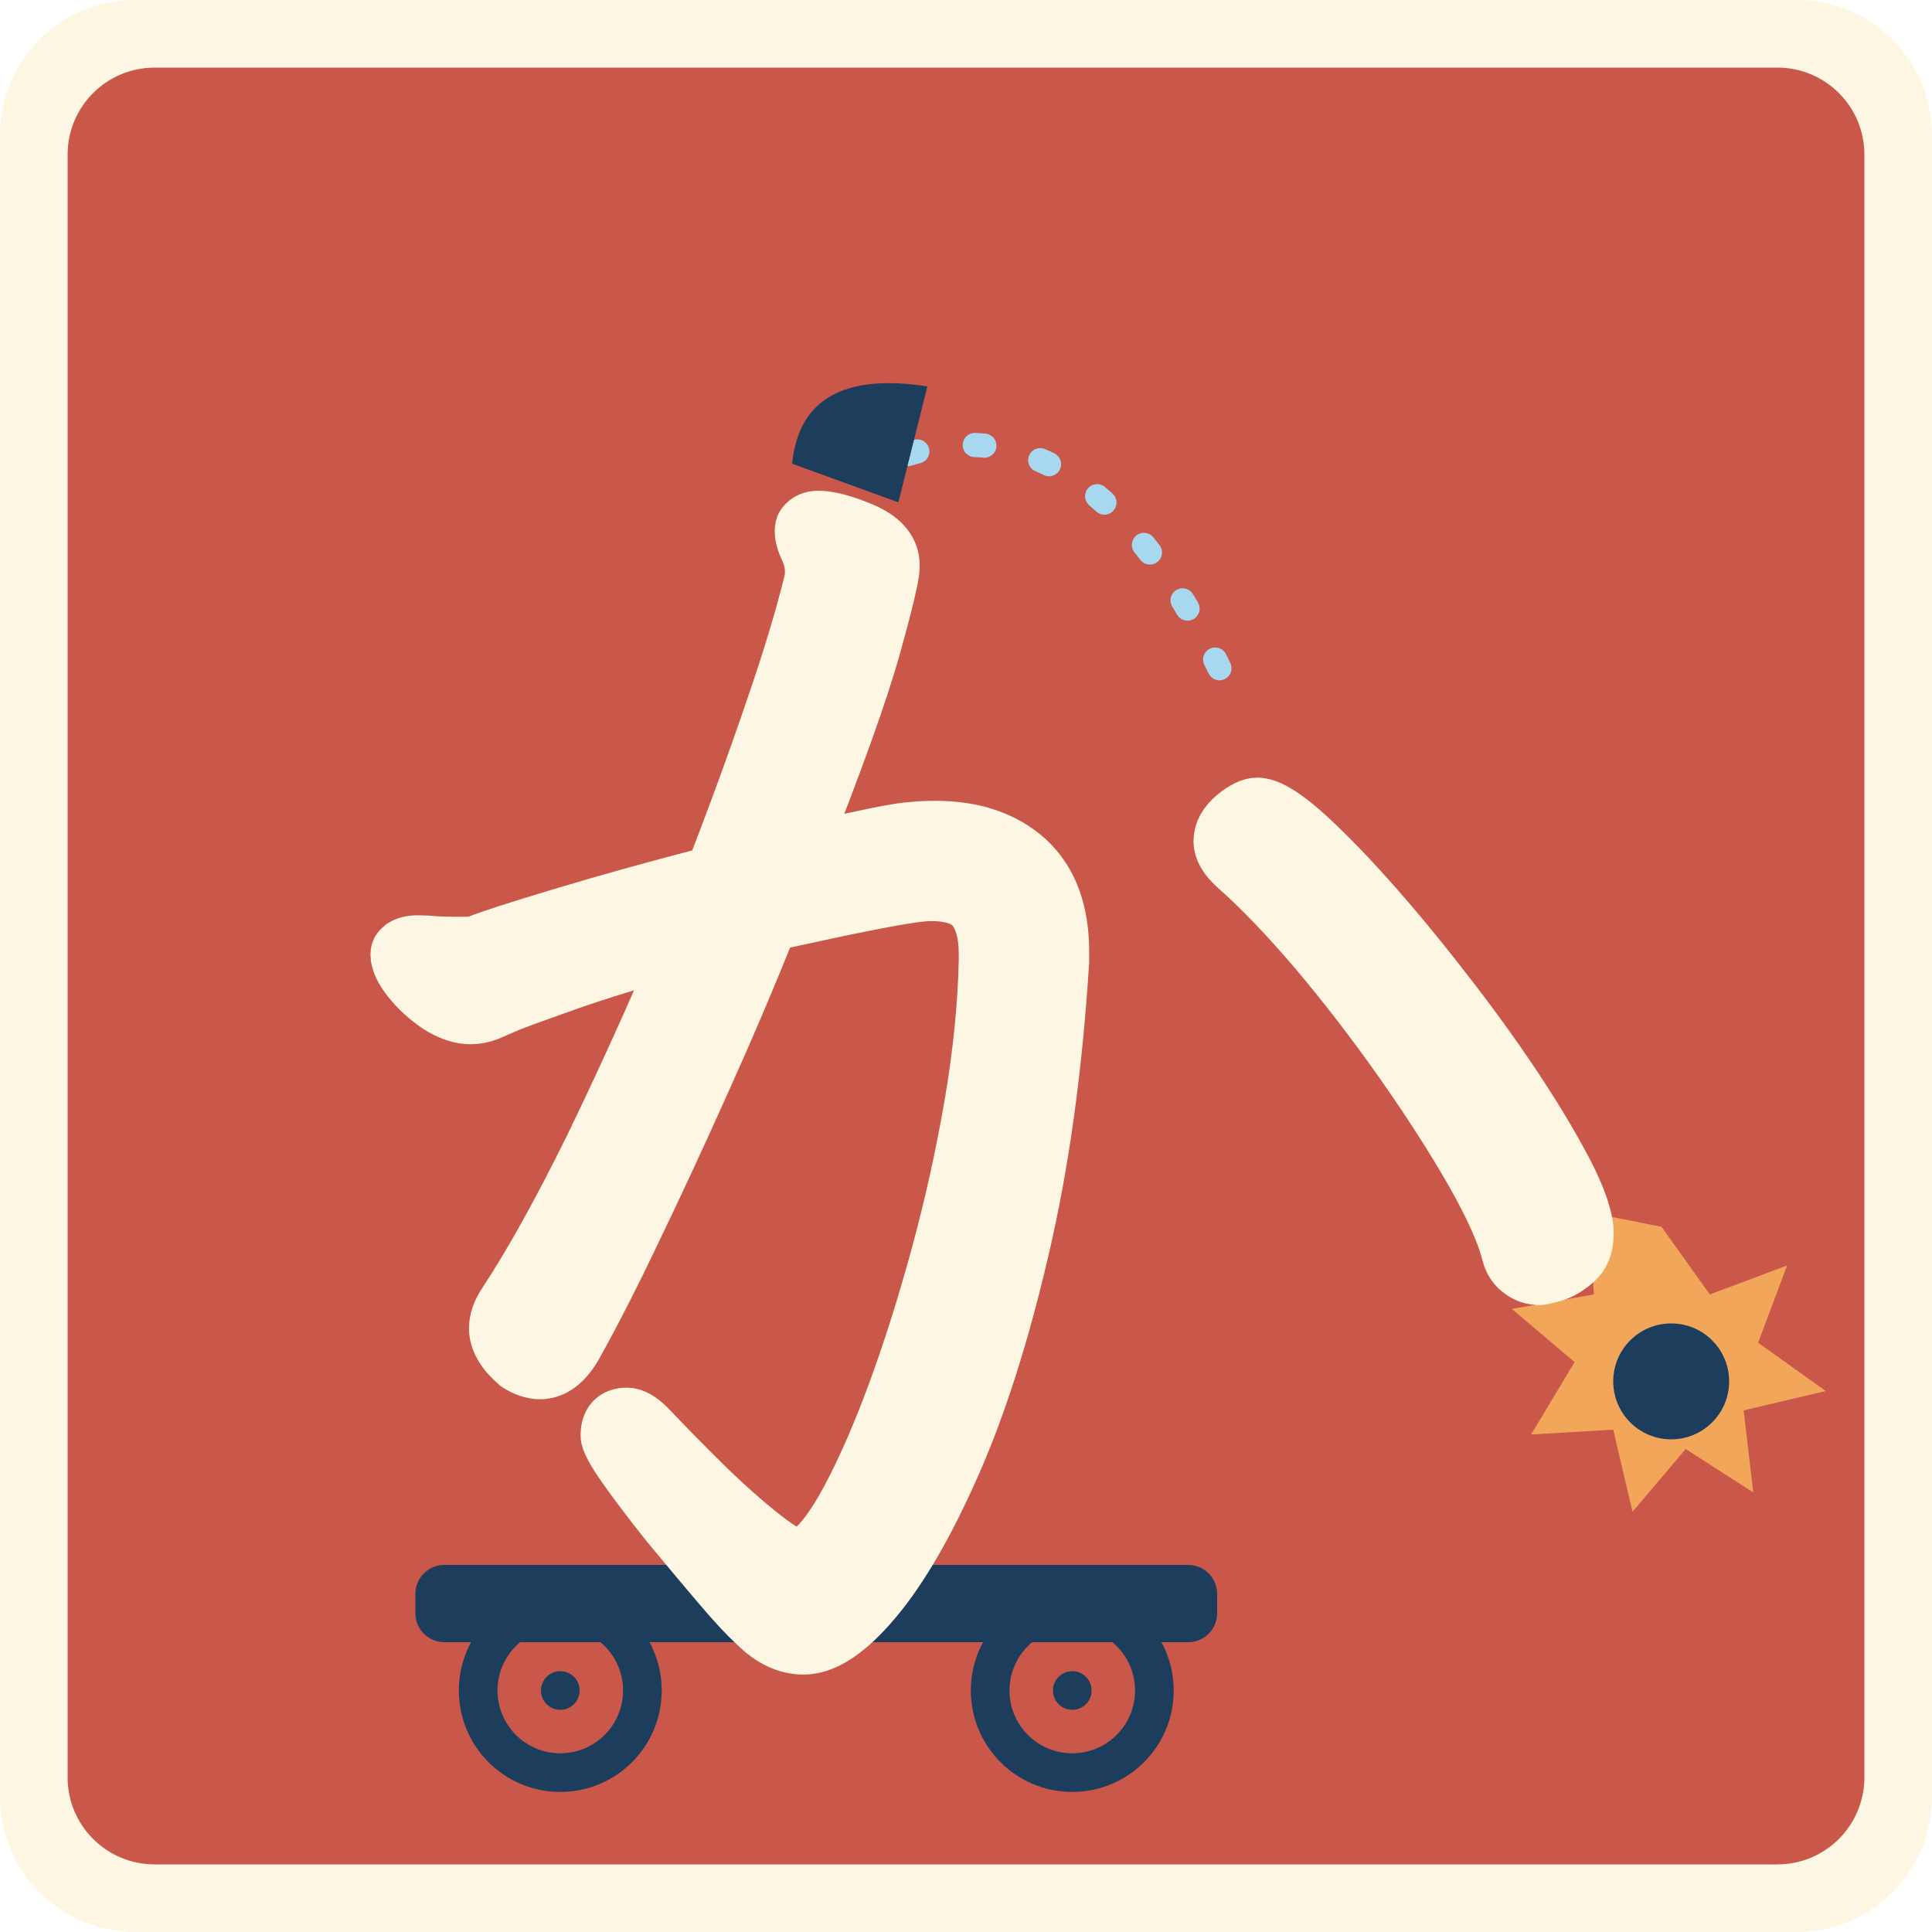
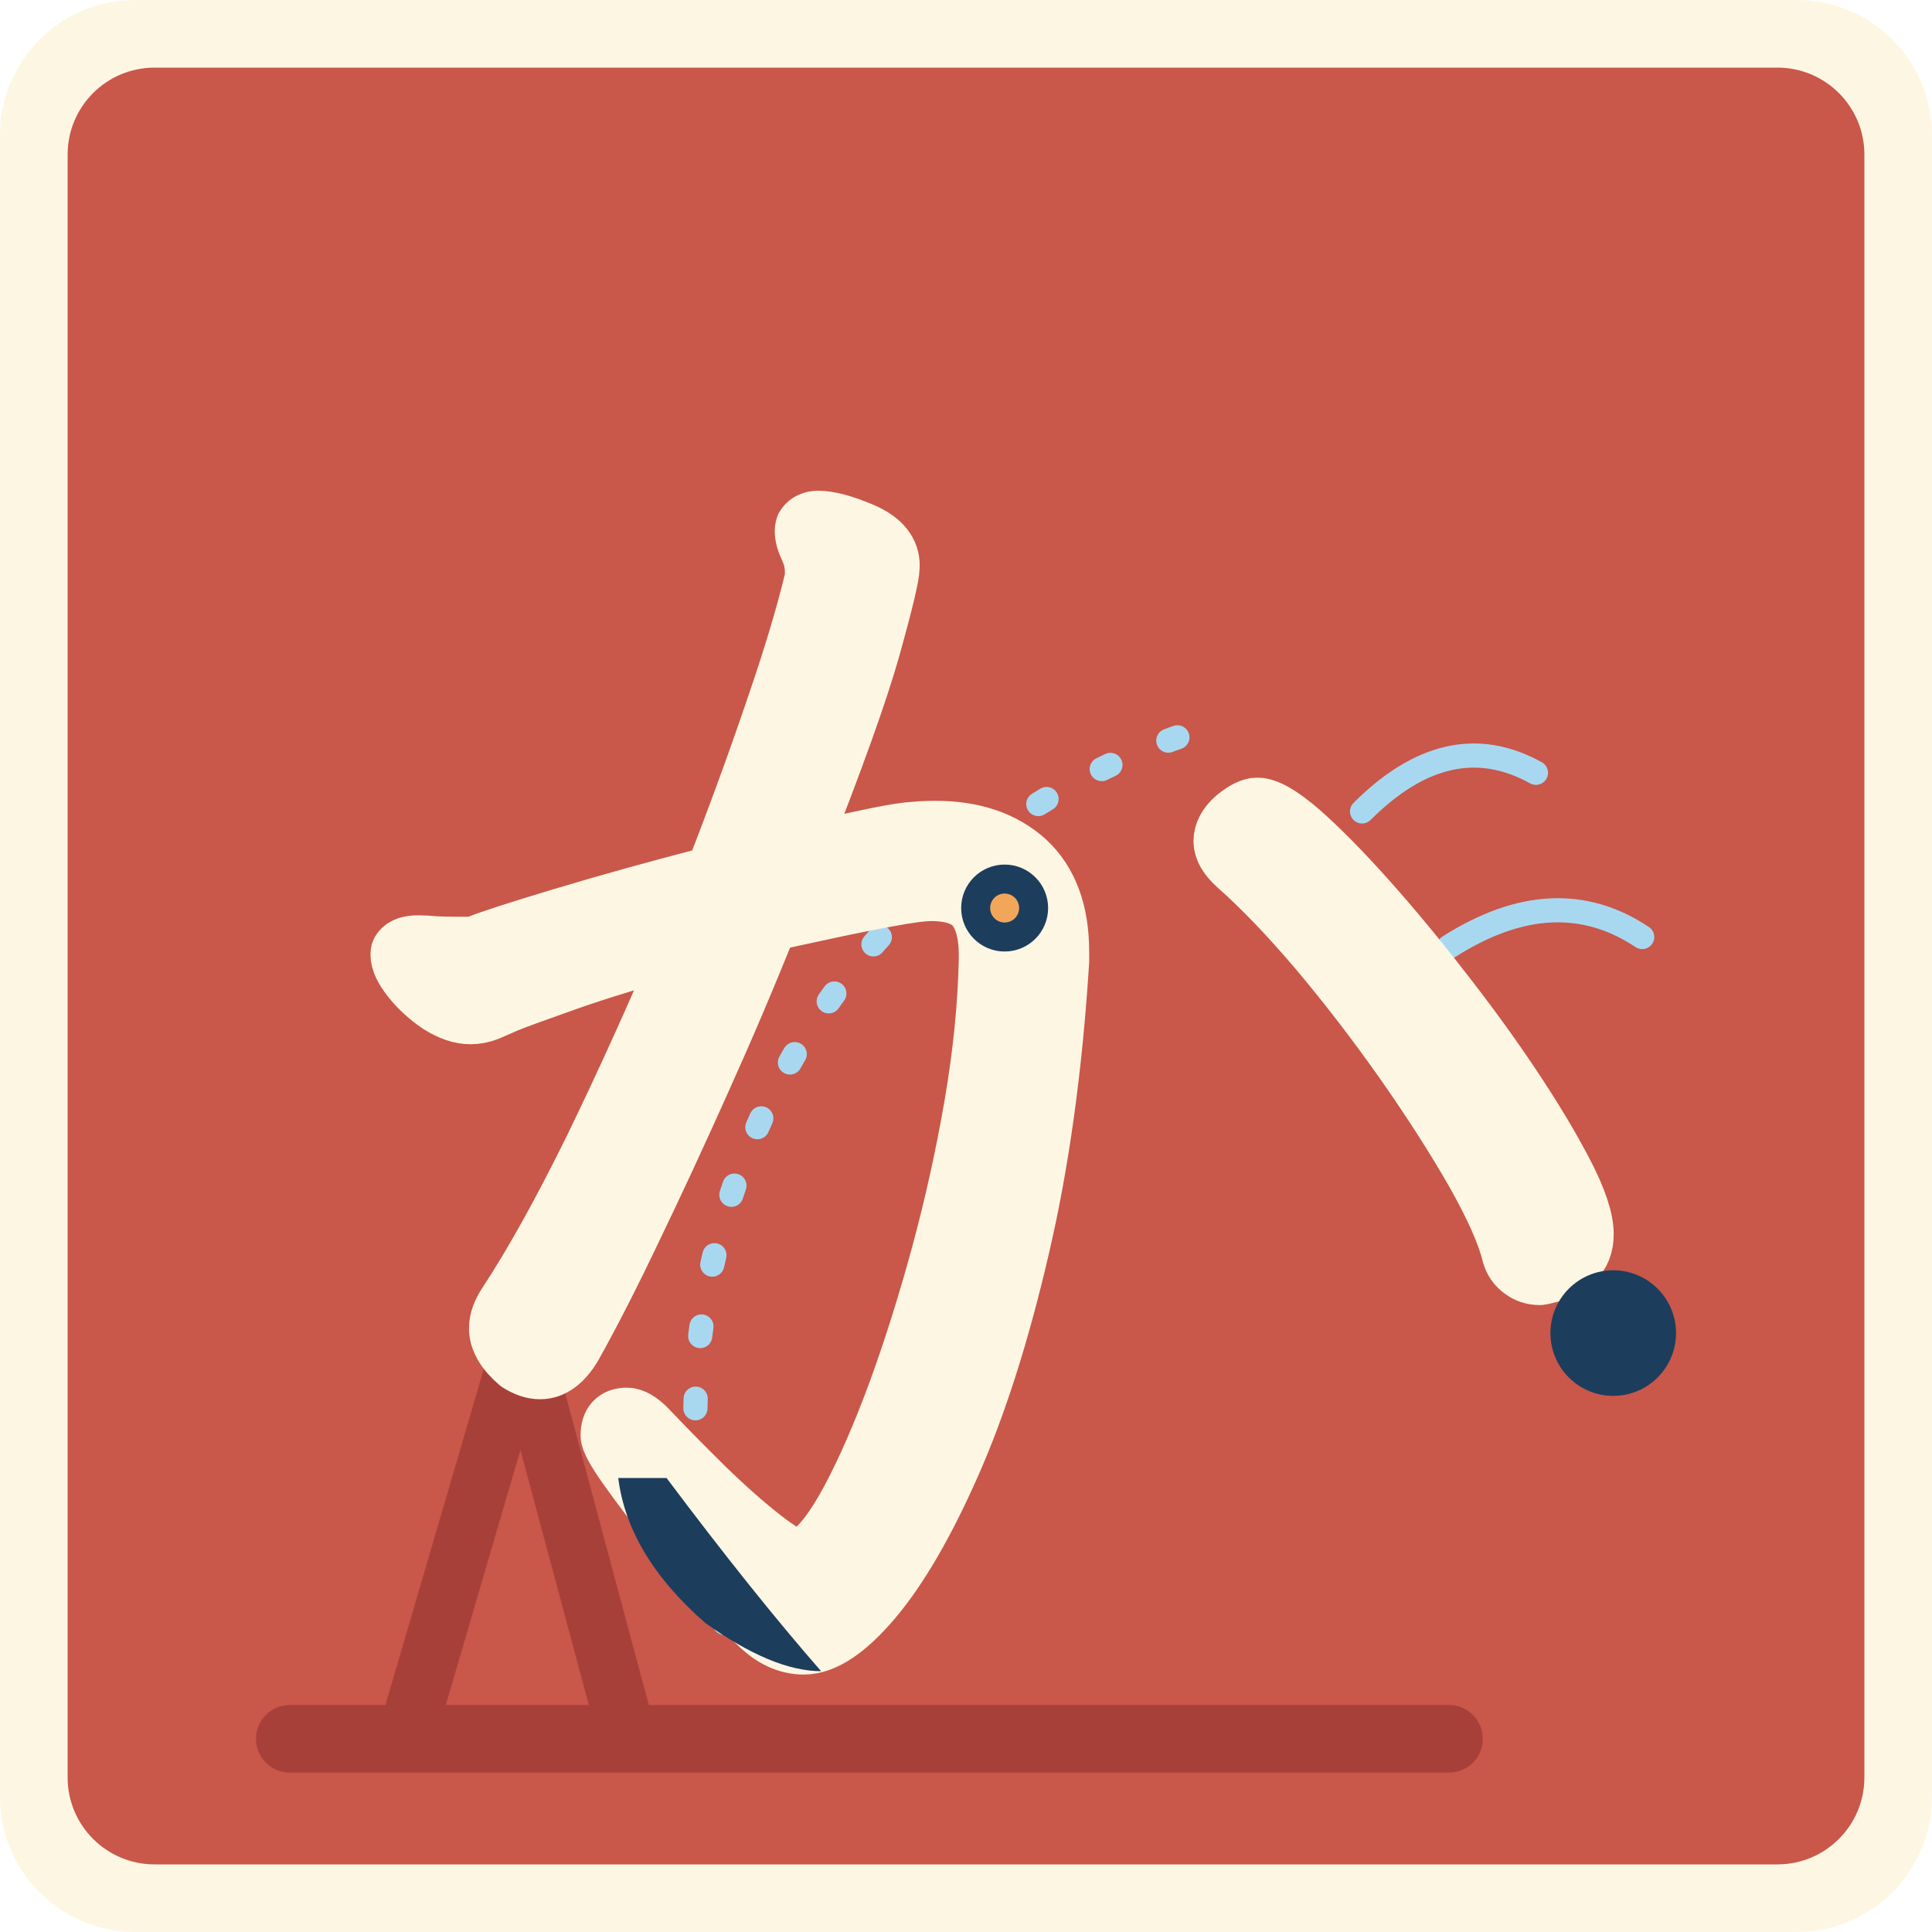
<svg xmlns="http://www.w3.org/2000/svg" viewBox="0 0 400 400">
  <rect width="400" height="400" rx="28" fill="#fdf6e3" />
  <defs>
    <clipPath id="card">
      <rect x="14" y="14" width="372" height="372" rx="18" />
    </clipPath>
  </defs>
  <rect x="14" y="14" width="372" height="372" rx="18" fill="#c9574a" />
  <g clip-path="url(#card)">
-     <rect x="86" y="324" width="166" height="16" rx="6" fill="#1d3d5c" />
-     <path d="M188 94Q228 82 256 146" fill="none" stroke="#a8d8f0" stroke-width="5" stroke-dasharray="2 12" stroke-linecap="round" />
-     <path d="M344 254l10 14 16-6-6 16 14 10-17 4 2 17-14-9-11 13-4-17-17 1 9-15-13-11 17-3-1-17z" fill="#f2a65a" />
+     <path d="M150 336A150 150 0 0 1 252 150" fill="none" stroke="#a8d8f0" stroke-width="5" stroke-dasharray="2 13" stroke-linecap="round" />
+     <path d="M60 360H300" stroke="#a8403a" stroke-width="14" stroke-linecap="round" />
+     <path d="M108 278L84 360M108 278L130 360" stroke="#a8403a" stroke-width="12" stroke-linecap="round" />
+     <path d="M282 168Q300 150 318 160M300 196Q322 182 340 194" fill="none" stroke="#a8d8f0" stroke-width="5" stroke-linecap="round" />
  </g>
  <path id="glyph" d="M219.5 199.1L219.5 197.0Q219.5 184.7 212.5 178.2Q205.4 171.8 193.7 171.8Q191.3 171.8 189.2 172.0Q187.1 172.1 182.0 173.1Q176.9 174.2 165.2 176.6Q176.6 147.8 180.5 133.9Q184.4 119.9 184.4 117.5L184.4 116.6Q184.1 112.4 178.4 110.0Q172.7 107.6 169.4 107.6Q167.6 107.6 166.7 108.8Q166.4 109.1 166.4 110.0Q166.4 111.5 167.5 113.8Q168.5 116.0 168.5 118.4L168.5 119.6Q165.8 131.0 160.2 147.2Q154.7 163.4 147.8 181.1Q130.4 185.6 116.5 189.8Q102.5 194.0 98.9 195.5Q97.7 195.8 96.7 195.8Q95.6 195.8 94.4 195.8Q92.3 195.8 90.2 195.7Q88.1 195.5 86.6 195.5Q83.9 195.5 83.0 196.7Q82.7 197.0 82.7 197.6Q82.7 199.7 85.1 202.7Q87.5 205.7 90.9 208.0Q94.4 210.2 97.4 210.2Q99.2 210.2 101.0 209.5Q102.8 208.7 104.9 207.8Q107.0 206.9 117.2 203.3Q127.4 199.7 141.8 195.8Q132.5 217.7 122.8 237.7Q113.0 257.6 104.9 269.9Q103.1 272.6 103.1 275.0Q103.1 278.6 107.3 282.2Q109.7 283.7 111.8 283.7Q115.7 283.7 118.7 278.6Q124.4 268.4 131.1 254.3Q137.9 240.2 145.2 223.9Q152.6 207.5 159.2 191.0Q163.4 190.1 170.3 188.6Q177.2 187.1 183.7 185.9Q190.1 184.7 192.8 184.7Q199.4 184.7 202.0 188.0Q204.5 191.3 204.5 197.6L204.5 198.8Q204.2 212.9 201.5 228.7Q198.8 244.4 194.6 259.9Q190.4 275.3 185.6 288.4Q180.8 301.4 176.0 310.4Q171.2 319.4 167.0 322.1Q165.8 322.7 165.5 322.7Q163.4 322.7 158.0 318.5Q152.6 314.3 146.1 308.0Q139.7 301.7 134.0 295.7Q131.6 293.3 129.8 293.3Q126.2 293.3 126.2 297.2Q126.2 298.7 129.8 303.8Q133.4 308.9 138.6 315.4Q143.9 321.8 148.9 327.7Q153.8 333.5 156.8 336.2Q161.3 340.7 166.4 340.7Q172.7 340.7 180.8 331.1Q188.9 321.5 197.0 303.2Q205.1 284.9 211.2 258.7Q217.4 232.4 219.5 199.1ZM328.1 255.5Q328.1 251.0 323.9 242.9Q319.7 234.8 313.1 224.9Q306.5 215.0 298.5 204.8Q290.6 194.6 283.0 186.1Q275.3 177.5 269.3 172.2Q263.3 167.0 260.3 167.0Q258.5 167.0 255.8 169.2Q253.1 171.5 253.1 174.2Q253.1 176.6 256.1 179.3Q263.6 185.9 272.8 196.7Q281.9 207.5 290.5 219.7Q299.0 231.8 305.2 242.6Q311.3 253.4 312.8 259.7Q313.4 261.8 315.1 263.0Q316.7 264.2 318.8 264.2Q319.1 264.2 321.4 263.6Q323.6 263.0 325.9 261.0Q328.1 259.1 328.1 255.5Z" fill="#fdf6e3" stroke="#fdf6e3" stroke-width="12" stroke-linejoin="round" />
  <g clip-path="url(#card)">
-     <g fill="none" stroke="#1d3d5c" stroke-width="8">
-       <circle cx="116" cy="350" r="17" />
-       <circle cx="222" cy="350" r="17" />
-     </g>
-     <g fill="#1d3d5c">
-       <circle cx="116" cy="350" r="4" />
-       <circle cx="222" cy="350" r="4" />
-     </g>
-     <path d="M164 96Q166 76 192 80L186 104Z" fill="#1d3d5c" />
-     <circle cx="346" cy="286" r="12" fill="#1d3d5c" />
+     <path d="M128 306Q130 322 146 336Q160 346 170 346Q156 330 138 306Z" fill="#1d3d5c" />
+     <circle cx="208" cy="188" r="9" fill="#1d3d5c" />
+     <circle cx="208" cy="188" r="3" fill="#f2a65a" />
+     <circle cx="334" cy="276" r="13" fill="#1d3d5c" />
  </g>
</svg>
